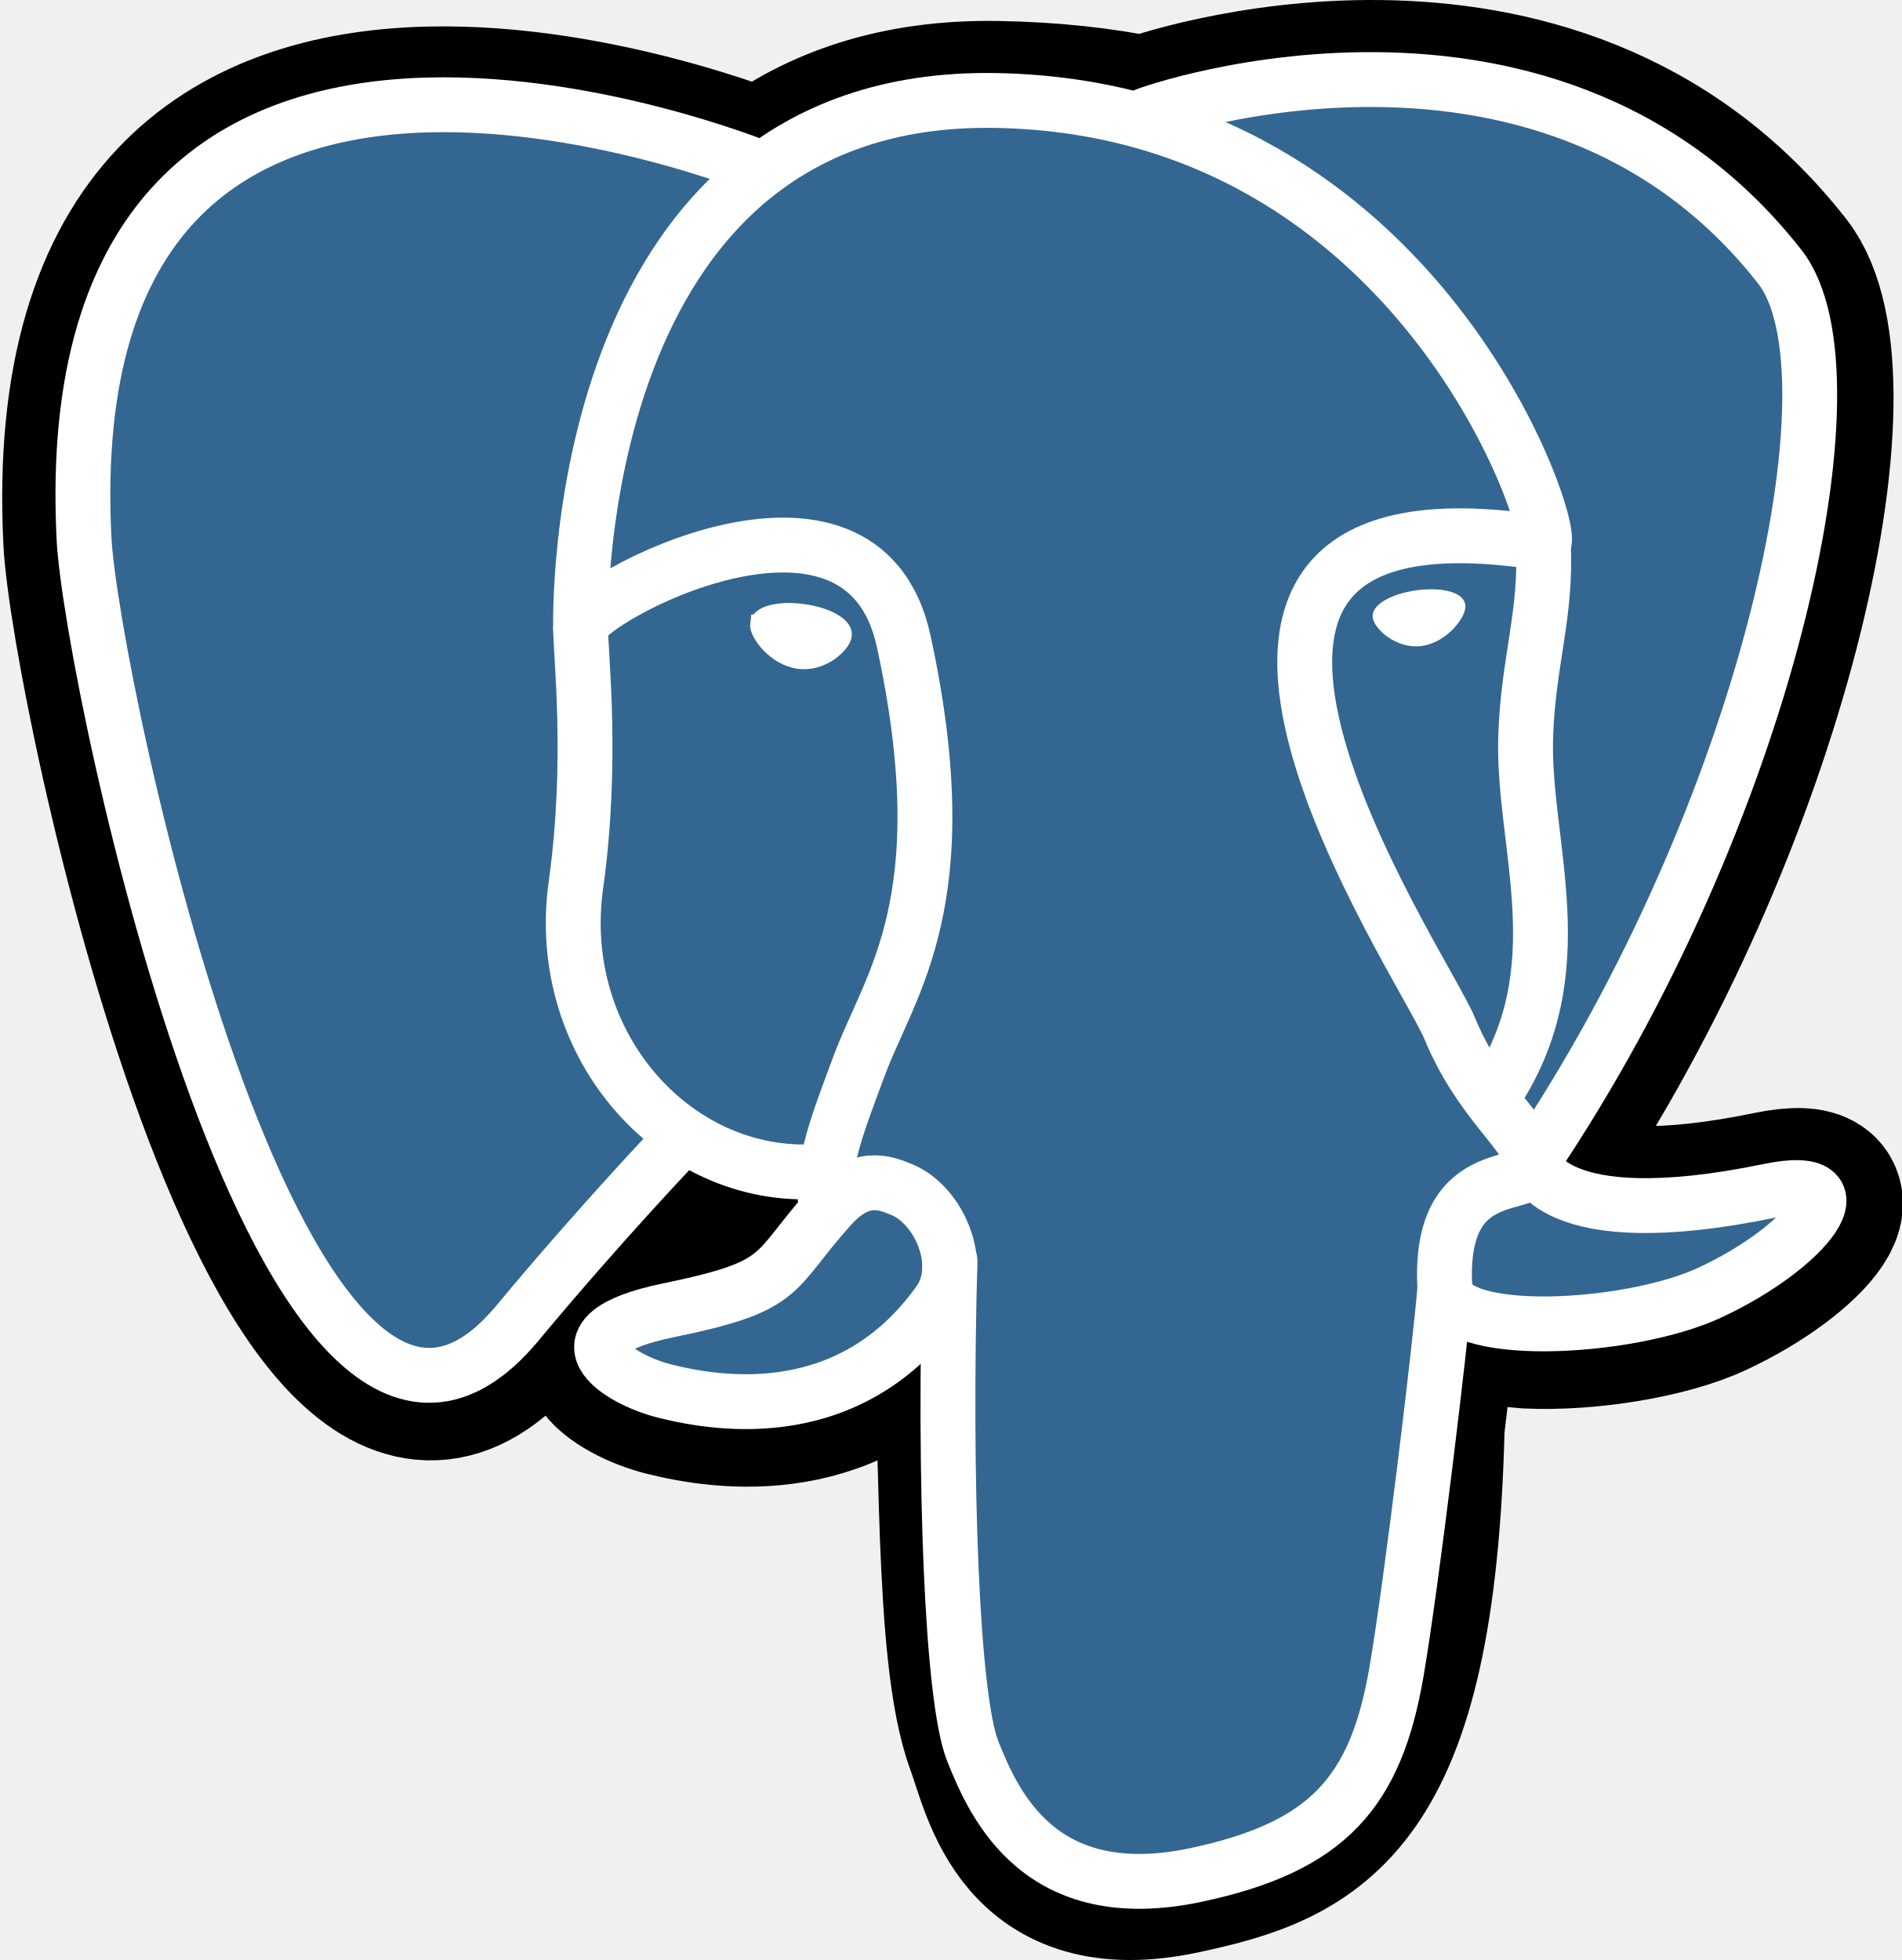
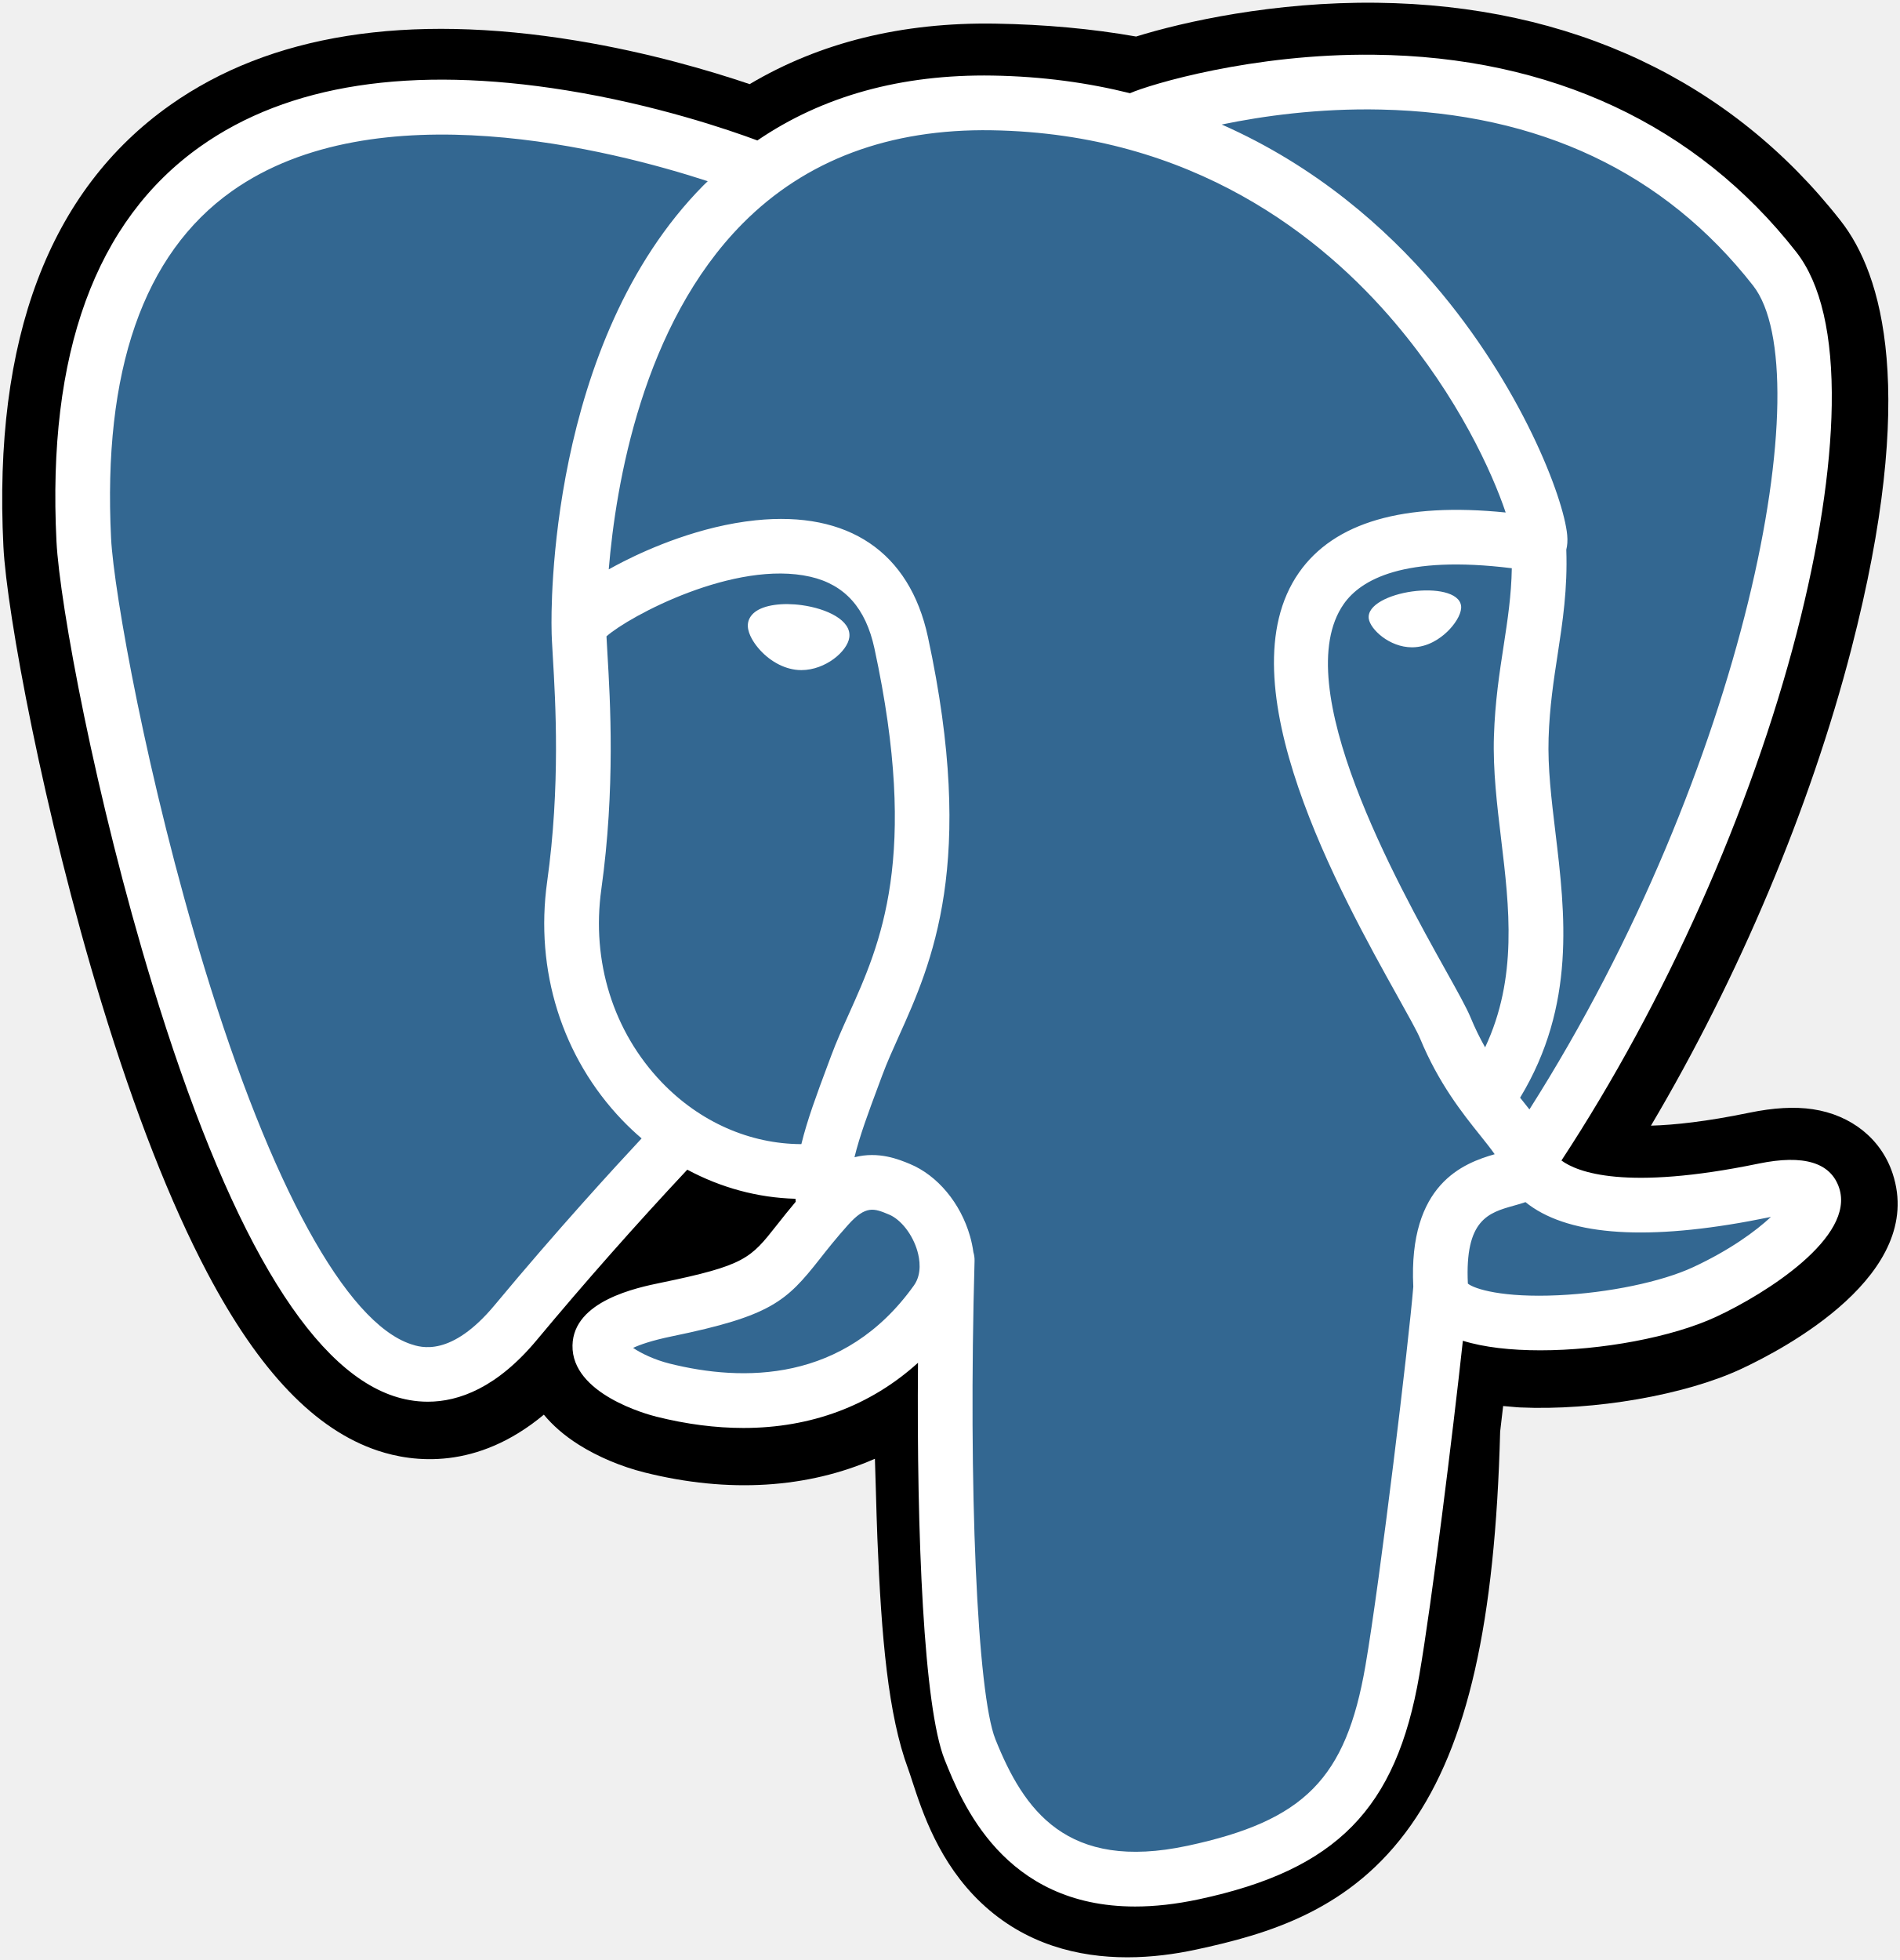
- <svg xmlns="http://www.w3.org/2000/svg" width="432.071pt" height="445.383pt" viewBox="0 0 432.071 445.383" xml:space="preserve">
-   <g id="orginal" style="fill-rule:nonzero;clip-rule:nonzero;stroke:#000000;stroke-miterlimit:4;">
- 	</g>
-   <g id="Layer_x0020_3" style="fill-rule:nonzero;clip-rule:nonzero;fill:none;stroke:#FFFFFF;stroke-width:12.465;stroke-linecap:round;stroke-linejoin:round;stroke-miterlimit:4;">
-     <path style="fill:#000000;stroke:#000000;stroke-width:37.395;stroke-linecap:butt;stroke-linejoin:miter;" d="M323.205,324.227c2.833-23.601,1.984-27.062,19.563-23.239l4.463,0.392c13.517,0.615,31.199-2.174,41.587-7c22.362-10.376,35.622-27.7,13.572-23.148c-50.297,10.376-53.755-6.655-53.755-6.655c53.111-78.803,75.313-178.836,56.149-203.322    C352.514-5.534,262.036,26.049,260.522,26.869l-0.482,0.089c-9.938-2.062-21.06-3.294-33.554-3.496c-22.761-0.374-40.032,5.967-53.133,15.904c0,0-161.408-66.498-153.899,83.628c1.597,31.936,45.777,241.655,98.47,178.31    c19.259-23.163,37.871-42.748,37.871-42.748c9.242,6.14,20.307,9.272,31.912,8.147l0.897-0.765c-0.281,2.876-0.157,5.689,0.359,9.019c-13.572,15.167-9.584,17.83-36.723,23.416c-27.457,5.659-11.326,15.734-0.797,18.367c12.768,3.193,42.305,7.716,62.268-20.224    l-0.795,3.188c5.325,4.26,4.965,30.619,5.72,49.452c0.756,18.834,2.017,36.409,5.856,46.771c3.839,10.36,8.369,37.05,44.036,29.406c29.809-6.388,52.6-15.582,54.677-101.107" />
-     <path style="fill:#336791;stroke:none;" d="M402.395,271.23c-50.302,10.376-53.76-6.655-53.76-6.655c53.111-78.808,75.313-178.843,56.153-203.326c-52.27-66.785-142.752-35.2-144.262-34.38l-0.486,0.087c-9.938-2.063-21.06-3.292-33.56-3.496c-22.761-0.373-40.026,5.967-53.127,15.902    c0,0-161.411-66.495-153.904,83.63c1.597,31.938,45.776,241.657,98.471,178.312c19.26-23.163,37.869-42.748,37.869-42.748c9.243,6.14,20.308,9.272,31.908,8.147l0.901-0.765c-0.28,2.876-0.152,5.689,0.361,9.019c-13.575,15.167-9.586,17.83-36.723,23.416    c-27.459,5.659-11.328,15.734-0.796,18.367c12.768,3.193,42.307,7.716,62.266-20.224l-0.796,3.188c5.319,4.26,9.054,27.711,8.428,48.969c-0.626,21.259-1.044,35.854,3.147,47.254c4.191,11.4,8.368,37.05,44.042,29.406c29.809-6.388,45.256-22.942,47.405-50.555    c1.525-19.631,4.976-16.729,5.194-34.28l2.768-8.309c3.192-26.611,0.507-35.196,18.872-31.203l4.463,0.392c13.517,0.615,31.208-2.174,41.591-7c22.358-10.376,35.618-27.7,13.573-23.148z" />
-     <path d="M215.866,286.484c-1.385,49.516,0.348,99.377,5.193,111.495c4.848,12.118,15.223,35.688,50.9,28.045c29.806-6.39,40.651-18.756,45.357-46.051c3.466-20.082,10.148-75.854,11.005-87.281" />
-     <path d="M173.104,38.256c0,0-161.521-66.016-154.012,84.109c1.597,31.938,45.779,241.664,98.473,178.316c19.256-23.166,36.671-41.335,36.671-41.335" />
-     <path d="M260.349,26.207c-5.591,1.753,89.848-34.889,144.087,34.417c19.159,24.484-3.043,124.519-56.153,203.329" />
-     <path style="stroke-linejoin:bevel;" d="M348.282,263.953c0,0,3.461,17.036,53.764,6.653c22.04-4.552,8.776,12.774-13.577,23.155c-18.345,8.514-59.474,10.696-60.146-1.069c-1.729-30.355,21.647-21.133,19.96-28.739c-1.525-6.85-11.979-13.573-18.894-30.338    c-6.037-14.633-82.796-126.849,21.287-110.183c3.813-0.789-27.146-99.002-124.553-100.599c-97.385-1.597-94.19,119.762-94.19,119.762" />
-     <path d="M188.604,274.334c-13.577,15.166-9.584,17.829-36.723,23.417c-27.459,5.66-11.326,15.733-0.797,18.365c12.768,3.195,42.307,7.718,62.266-20.229c6.078-8.509-0.036-22.086-8.385-25.547c-4.034-1.671-9.428-3.765-16.361,3.994z" />
-     <path d="M187.715,274.069c-1.368-8.917,2.93-19.528,7.536-31.942c6.922-18.626,22.893-37.255,10.117-96.339c-9.523-44.029-73.396-9.163-73.436-3.193c-0.039,5.968,2.889,30.26-1.067,58.548c-5.162,36.913,23.488,68.132,56.479,64.938" />
-     <path style="fill:#FFFFFF;stroke-width:4.155;stroke-linecap:butt;stroke-linejoin:miter;" d="M172.517,141.7c-0.288,2.039,3.733,7.48,8.976,8.207c5.234,0.73,9.714-3.522,9.998-5.559c0.284-2.039-3.732-4.285-8.977-5.015c-5.237-0.731-9.719,0.333-9.996,2.367z" />
-     <path style="fill:#FFFFFF;stroke-width:2.078;stroke-linecap:butt;stroke-linejoin:miter;" d="M331.941,137.543c0.284,2.039-3.732,7.48-8.976,8.207c-5.238,0.73-9.718-3.522-10.005-5.559c-0.277-2.039,3.74-4.285,8.979-5.015c5.239-0.73,9.718,0.333,10.002,2.368z" />
-     <path d="M350.676,123.432c0.863,15.994-3.445,26.888-3.988,43.914c-0.804,24.748,11.799,53.074-7.191,81.435" />
-     <path style="stroke-width:3;" d="M0,60.232" />
-   </g>
+ <svg xmlns="http://www.w3.org/2000/svg" width="2424" height="2500" viewBox="0 0 256 264" preserveAspectRatio="xMinYMin meet">
+   <path d="M255.008 158.086c-1.535-4.649-5.556-7.887-10.756-8.664-2.452-.366-5.26-.21-8.583.475-5.792 1.195-10.089 1.65-13.225 1.738 11.837-19.985 21.462-42.775 27.003-64.228 8.96-34.689 4.172-50.492-1.423-57.64C233.217 10.847 211.614.683 185.552.372c-13.903-.17-26.108 2.575-32.475 4.549-5.928-1.046-12.302-1.63-18.99-1.738-12.537-.2-23.614 2.533-33.079 8.15-5.24-1.772-13.65-4.27-23.362-5.864-22.842-3.75-41.252-.828-54.718 8.685C6.622 25.672-.937 45.684.461 73.634c.444 8.874 5.408 35.874 13.224 61.48 4.492 14.718 9.282 26.94 14.237 36.33 7.027 13.315 14.546 21.156 22.987 23.972 4.731 1.576 13.327 2.68 22.368-4.85 1.146 1.388 2.675 2.767 4.704 4.048 2.577 1.625 5.728 2.953 8.875 3.74 11.341 2.835 21.964 2.126 31.027-1.848.056 1.612.099 3.152.135 4.482.06 2.157.12 4.272.199 6.25.537 13.374 1.447 23.773 4.143 31.049.148.4.347 1.01.557 1.657 1.345 4.118 3.594 11.012 9.316 16.411 5.925 5.593 13.092 7.308 19.656 7.308 3.292 0 6.433-.432 9.188-1.022 9.82-2.105 20.973-5.311 29.041-16.799 7.628-10.86 11.336-27.217 12.007-52.99.087-.729.167-1.425.244-2.088l.16-1.362 1.797.158.463.031c10.002.456 22.232-1.665 29.743-5.154 5.935-2.754 24.954-12.795 20.476-26.351" />
+   <path d="M237.906 160.722c-29.74 6.135-31.785-3.934-31.785-3.934 31.4-46.593 44.527-105.736 33.2-120.211-30.904-39.485-84.399-20.811-85.292-20.327l-.287.052c-5.876-1.22-12.451-1.946-19.842-2.067-13.456-.22-23.664 3.528-31.41 9.402 0 0-95.43-39.314-90.991 49.444.944 18.882 27.064 142.873 58.218 105.422 11.387-13.695 22.39-25.274 22.39-25.274 5.464 3.63 12.006 5.482 18.864 4.817l.533-.452c-.166 1.7-.09 3.363.213 5.332-8.026 8.967-5.667 10.541-21.711 13.844-16.235 3.346-6.698 9.302-.471 10.86 7.549 1.887 25.013 4.561 36.813-11.958l-.47 1.885c3.144 2.519 5.352 16.383 4.982 28.952-.37 12.568-.617 21.197 1.86 27.937 2.479 6.74 4.948 21.905 26.04 17.386 17.623-3.777 26.756-13.564 28.027-29.89.901-11.606 2.942-9.89 3.07-20.267l1.637-4.912c1.887-15.733.3-20.809 11.157-18.448l2.64.232c7.99.363 18.45-1.286 24.589-4.139 13.218-6.134 21.058-16.377 8.024-13.686h.002" fill="#336791" />
+   <path d="M108.076 81.525c-2.68-.373-5.107-.028-6.335.902-.69.523-.904 1.129-.962 1.546-.154 1.105.62 2.327 1.096 2.957 1.346 1.784 3.312 3.01 5.258 3.28.282.04.563.058.842.058 3.245 0 6.196-2.527 6.456-4.392.325-2.336-3.066-3.893-6.355-4.35M196.86 81.599c-.256-1.831-3.514-2.353-6.606-1.923-3.088.43-6.082 1.824-5.832 3.659.2 1.427 2.777 3.863 5.827 3.863.258 0 .518-.017.78-.054 2.036-.282 3.53-1.575 4.24-2.32 1.08-1.136 1.706-2.402 1.591-3.225" fill="#FFF" />
+   <path d="M247.802 160.025c-1.134-3.429-4.784-4.532-10.848-3.28-18.005 3.716-24.453 1.142-26.57-.417 13.995-21.32 25.508-47.092 31.719-71.137 2.942-11.39 4.567-21.968 4.7-30.59.147-9.463-1.465-16.417-4.789-20.665-13.402-17.125-33.072-26.311-56.882-26.563-16.369-.184-30.199 4.005-32.88 5.183-5.646-1.404-11.801-2.266-18.502-2.376-12.288-.199-22.91 2.743-31.704 8.74-3.82-1.422-13.692-4.811-25.765-6.756-20.872-3.36-37.458-.814-49.294 7.571-14.123 10.006-20.643 27.892-19.38 53.16.425 8.501 5.269 34.653 12.913 59.698 10.062 32.964 21 51.625 32.508 55.464 1.347.449 2.9.763 4.613.763 4.198 0 9.345-1.892 14.7-8.33a529.832 529.832 0 0 1 20.261-22.926c4.524 2.428 9.494 3.784 14.577 3.92.01.133.023.266.035.398a117.66 117.66 0 0 0-2.57 3.175c-3.522 4.471-4.255 5.402-15.592 7.736-3.225.666-11.79 2.431-11.916 8.435-.136 6.56 10.125 9.315 11.294 9.607 4.074 1.02 7.999 1.523 11.742 1.523 9.103 0 17.114-2.992 23.516-8.781-.197 23.386.778 46.43 3.586 53.451 2.3 5.748 7.918 19.795 25.664 19.794 2.604 0 5.47-.303 8.623-.979 18.521-3.97 26.564-12.156 29.675-30.203 1.665-9.645 4.522-32.676 5.866-45.03 2.836.885 6.487 1.29 10.434 1.289 8.232 0 17.731-1.749 23.688-4.514 6.692-3.108 18.768-10.734 16.578-17.36zm-44.106-83.48c-.061 3.647-.563 6.958-1.095 10.414-.573 3.717-1.165 7.56-1.314 12.225-.147 4.54.42 9.26.968 13.825 1.108 9.22 2.245 18.712-2.156 28.078a36.508 36.508 0 0 1-1.95-4.009c-.547-1.326-1.735-3.456-3.38-6.404-6.399-11.476-21.384-38.35-13.713-49.316 2.285-3.264 8.084-6.62 22.64-4.813zm-17.644-61.787c21.334.471 38.21 8.452 50.158 23.72 9.164 11.711-.927 64.998-30.14 110.969a171.33 171.33 0 0 0-.886-1.117l-.37-.462c7.549-12.467 6.073-24.802 4.759-35.738-.54-4.488-1.05-8.727-.92-12.709.134-4.22.692-7.84 1.232-11.34.663-4.313 1.338-8.776 1.152-14.037.139-.552.195-1.204.122-1.978-.475-5.045-6.235-20.144-17.975-33.81-6.422-7.475-15.787-15.84-28.574-21.482 5.5-1.14 13.021-2.203 21.442-2.016zM66.674 175.778c-5.9 7.094-9.974 5.734-11.314 5.288-8.73-2.912-18.86-21.364-27.791-50.624-7.728-25.318-12.244-50.777-12.602-57.916-1.128-22.578 4.345-38.313 16.268-46.769 19.404-13.76 51.306-5.524 64.125-1.347-.184.182-.376.352-.558.537-21.036 21.244-20.537 57.54-20.485 59.759-.002.856.07 2.068.168 3.735.362 6.105 1.036 17.467-.764 30.334-1.672 11.957 2.014 23.66 10.111 32.109a36.275 36.275 0 0 0 2.617 2.468c-3.604 3.86-11.437 12.396-19.775 22.426zm22.479-29.993c-6.526-6.81-9.49-16.282-8.133-25.99 1.9-13.592 1.199-25.43.822-31.79-.053-.89-.1-1.67-.127-2.285 3.073-2.725 17.314-10.355 27.47-8.028 4.634 1.061 7.458 4.217 8.632 9.645 6.076 28.103.804 39.816-3.432 49.229-.873 1.939-1.698 3.772-2.402 5.668l-.546 1.466c-1.382 3.706-2.668 7.152-3.465 10.424-6.938-.02-13.687-2.984-18.819-8.34zm1.065 37.9c-2.026-.506-3.848-1.385-4.917-2.114.893-.42 2.482-.992 5.238-1.56 13.337-2.745 15.397-4.683 19.895-10.394 1.031-1.31 2.2-2.794 3.819-4.602l.002-.002c2.411-2.7 3.514-2.242 5.514-1.412 1.621.67 3.2 2.702 3.84 4.938.303 1.056.643 3.06-.47 4.62-9.396 13.156-23.088 12.987-32.921 10.526zm69.799 64.952c-16.316 3.496-22.093-4.829-25.9-14.346-2.457-6.144-3.665-33.85-2.808-64.447.011-.407-.047-.8-.159-1.17a15.444 15.444 0 0 0-.456-2.162c-1.274-4.452-4.379-8.176-8.104-9.72-1.48-.613-4.196-1.738-7.46-.903.696-2.868 1.903-6.107 3.212-9.614l.549-1.475c.618-1.663 1.394-3.386 2.214-5.21 4.433-9.848 10.504-23.337 3.915-53.81-2.468-11.414-10.71-16.988-23.204-15.693-7.49.775-14.343 3.797-17.761 5.53-.735.372-1.407.732-2.035 1.082.954-11.5 4.558-32.992 18.04-46.59 8.489-8.56 19.794-12.788 33.568-12.56 27.14.444 44.544 14.372 54.366 25.979 8.464 10.001 13.047 20.076 14.876 25.51-13.755-1.399-23.11 1.316-27.852 8.096-10.317 14.748 5.644 43.372 13.315 57.129 1.407 2.521 2.621 4.7 3.003 5.626 2.498 6.054 5.732 10.096 8.093 13.046.724.904 1.426 1.781 1.96 2.547-4.166 1.201-11.649 3.976-10.967 17.847-.55 6.96-4.461 39.546-6.448 51.059-2.623 15.21-8.22 20.875-23.957 24.25zm68.104-77.936c-4.26 1.977-11.389 3.46-18.161 3.779-7.48.35-11.288-.838-12.184-1.569-.42-8.644 2.797-9.547 6.202-10.503.535-.15 1.057-.297 1.561-.473.313.255.656.508 1.032.756 6.012 3.968 16.735 4.396 31.874 1.271l.166-.033c-2.042 1.909-5.536 4.471-10.49 6.772z" fill="#FFF" />
</svg>
